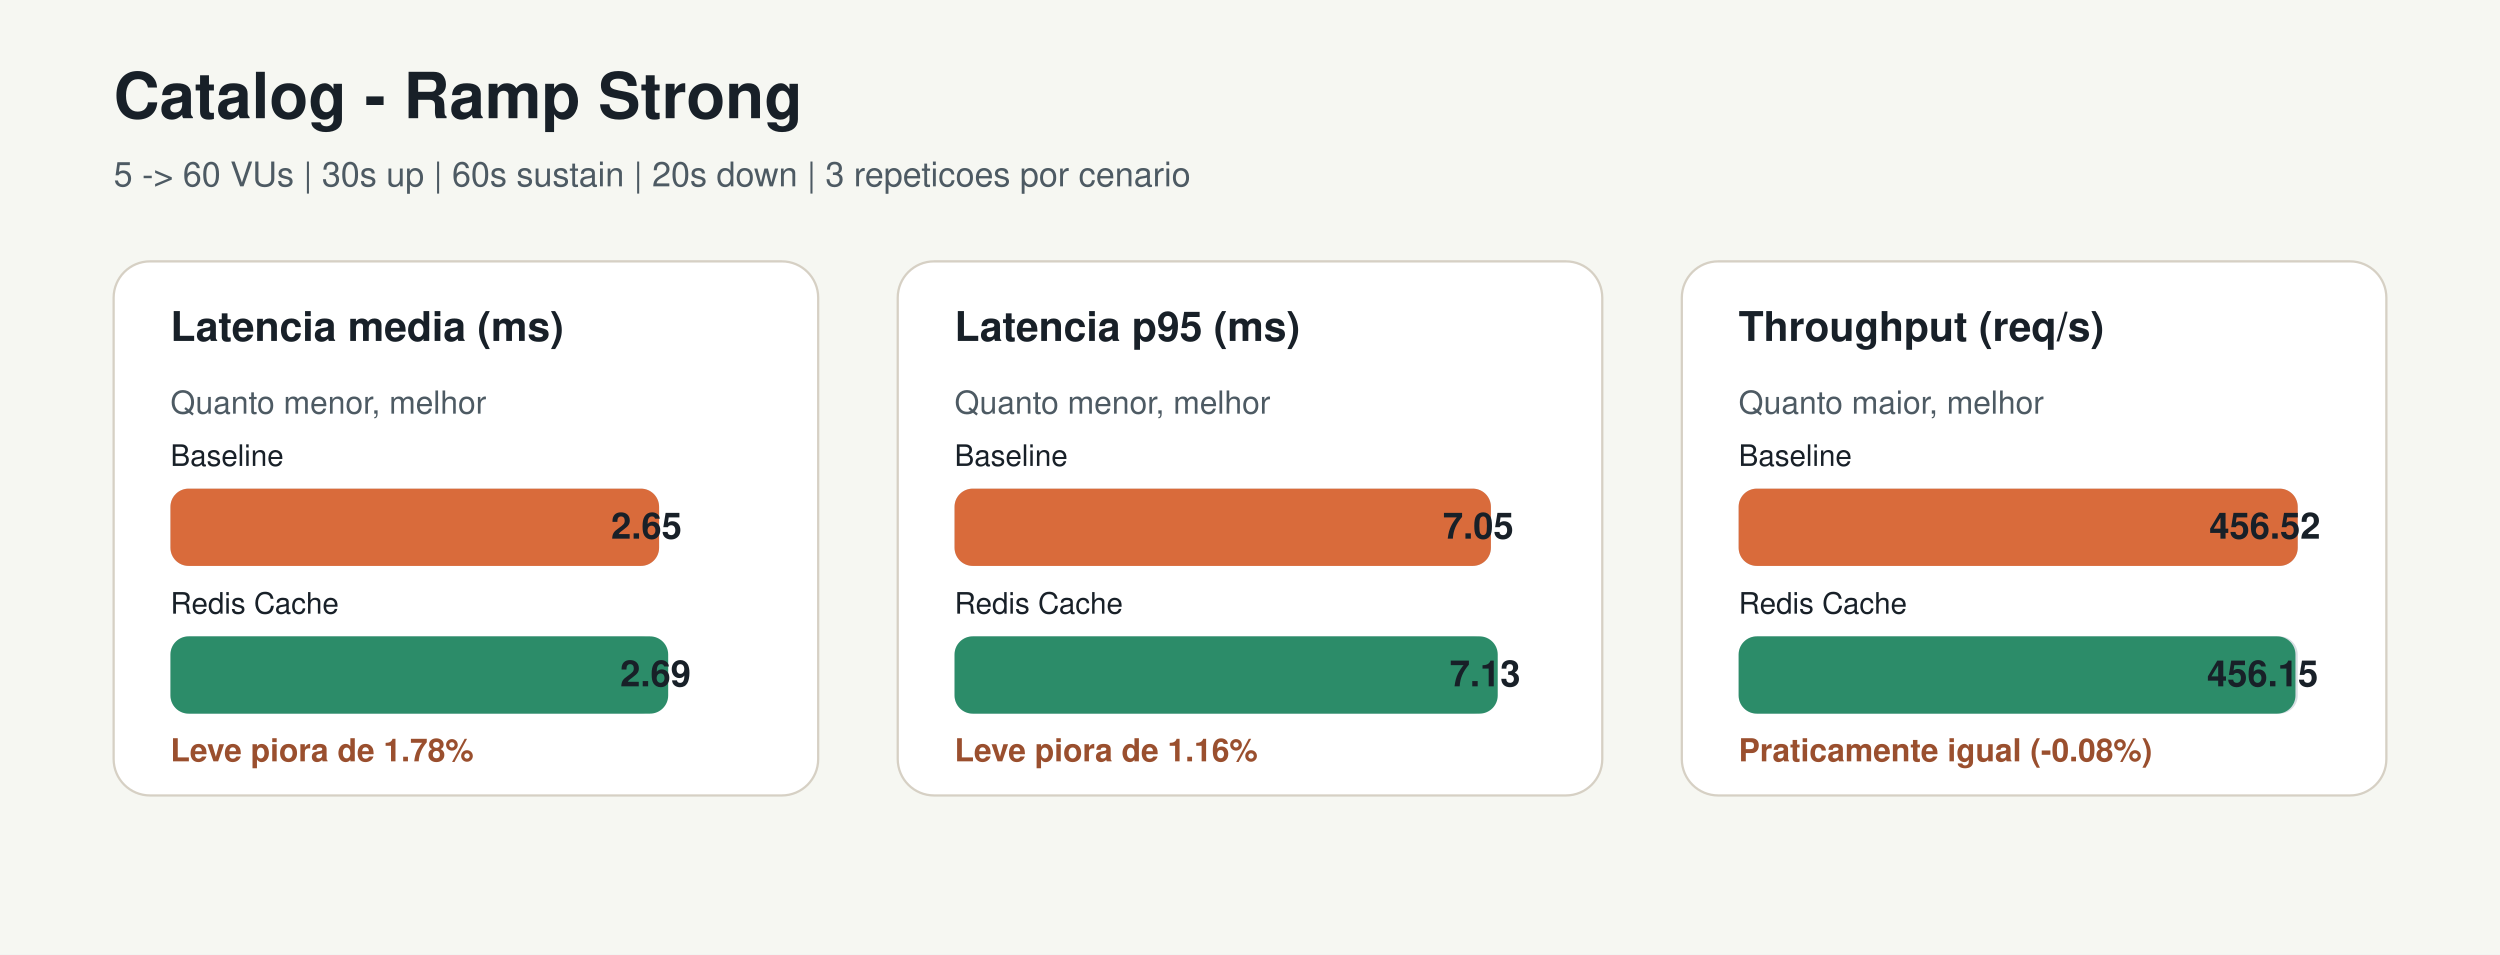
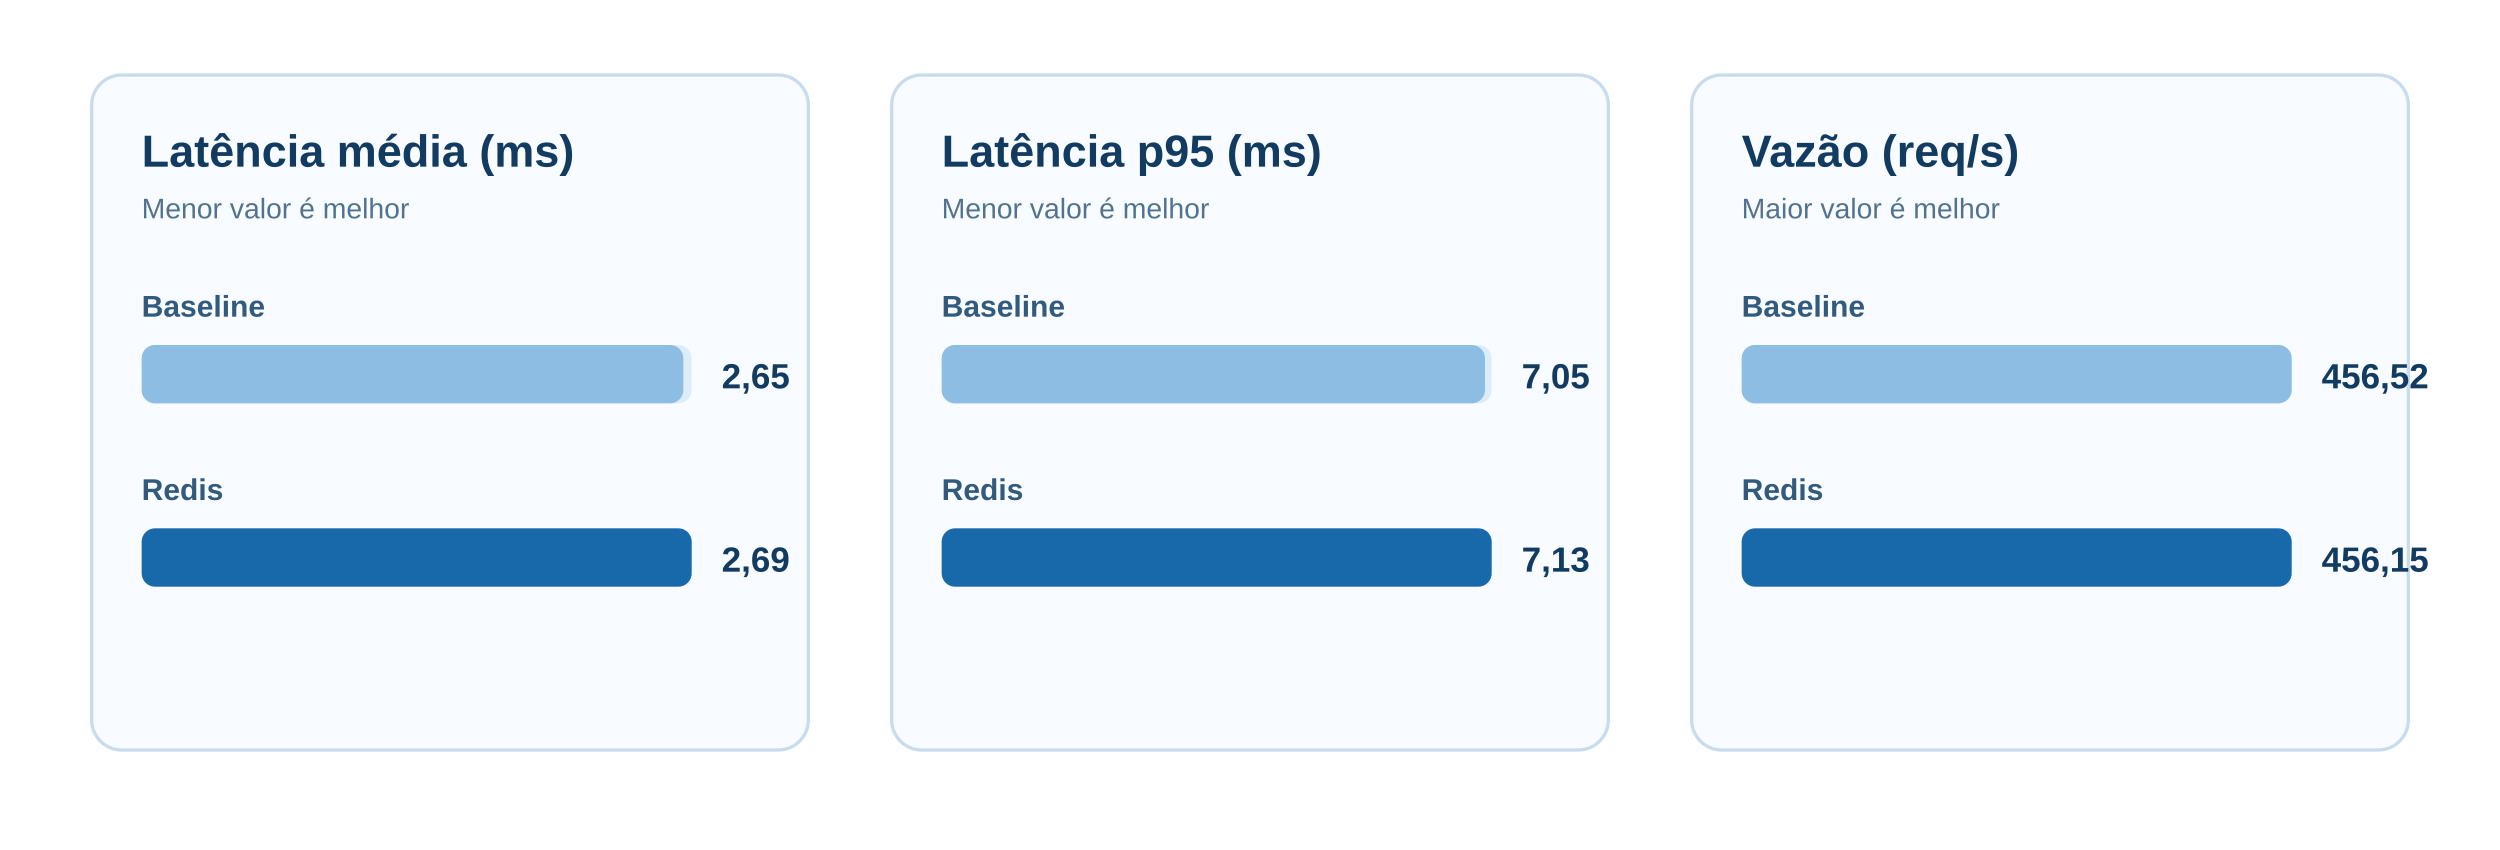
- <svg xmlns="http://www.w3.org/2000/svg" width="1100" height="420" viewBox="0 0 1100 420" role="img" aria-labelledby="title desc">
-   <rect width="1100" height="420" fill="#f6f7f2" />
-   <text x="50" y="52" font-family="Helvetica, Arial, sans-serif" font-size="28" font-weight="700" fill="#182028">Catalog - Ramp Strong</text>
-   <text x="50" y="82" font-family="Helvetica, Arial, sans-serif" font-size="15" fill="#4d5a63">5 -&gt; 60 VUs | 30s up | 60s sustain | 20s down | 3 repeticoes por cenario</text>
-   <rect x="50" y="115" width="310" height="235" rx="16" fill="#ffffff" stroke="#d6d0c4" />
-   <text x="75" y="150" font-family="Helvetica, Arial, sans-serif" font-size="18" font-weight="700" fill="#182028">Latencia media (ms)</text>
-   <text x="75" y="182" font-family="Helvetica, Arial, sans-serif" font-size="14" fill="#4d5a63">Quanto menor, melhor</text>
-   <rect x="75" y="215" width="215" height="34" rx="8" fill="#d8dee3" />
-   <rect x="75" y="215" width="215" height="34" rx="8" fill="#d96b3b" />
-   <text x="300" y="237" text-anchor="end" font-family="Helvetica, Arial, sans-serif" font-size="16" font-weight="700" fill="#182028">2.65</text>
-   <text x="75" y="205" font-family="Helvetica, Arial, sans-serif" font-size="13" fill="#182028">Baseline</text>
-   <rect x="75" y="280" width="215" height="34" rx="8" fill="#d8dee3" />
-   <rect x="75" y="280" width="219" height="34" rx="8" fill="#2c8c69" />
-   <text x="304" y="302" text-anchor="end" font-family="Helvetica, Arial, sans-serif" font-size="16" font-weight="700" fill="#182028">2.69</text>
-   <text x="75" y="270" font-family="Helvetica, Arial, sans-serif" font-size="13" fill="#182028">Redis Cache</text>
-   <text x="75" y="335" font-family="Helvetica, Arial, sans-serif" font-size="14" font-weight="700" fill="#9a4f2e">Leve piora de 1.78%</text>
-   <rect x="395" y="115" width="310" height="235" rx="16" fill="#ffffff" stroke="#d6d0c4" />
-   <text x="420" y="150" font-family="Helvetica, Arial, sans-serif" font-size="18" font-weight="700" fill="#182028">Latencia p95 (ms)</text>
-   <text x="420" y="182" font-family="Helvetica, Arial, sans-serif" font-size="14" fill="#4d5a63">Quanto menor, melhor</text>
-   <rect x="420" y="215" width="236" height="34" rx="8" fill="#d8dee3" />
-   <rect x="420" y="215" width="236" height="34" rx="8" fill="#d96b3b" />
-   <text x="666" y="237" text-anchor="end" font-family="Helvetica, Arial, sans-serif" font-size="16" font-weight="700" fill="#182028">7.05</text>
-   <text x="420" y="205" font-family="Helvetica, Arial, sans-serif" font-size="13" fill="#182028">Baseline</text>
-   <rect x="420" y="280" width="236" height="34" rx="8" fill="#d8dee3" />
-   <rect x="420" y="280" width="239" height="34" rx="8" fill="#2c8c69" />
-   <text x="669" y="302" text-anchor="end" font-family="Helvetica, Arial, sans-serif" font-size="16" font-weight="700" fill="#182028">7.13</text>
-   <text x="420" y="270" font-family="Helvetica, Arial, sans-serif" font-size="13" fill="#182028">Redis Cache</text>
-   <text x="420" y="335" font-family="Helvetica, Arial, sans-serif" font-size="14" font-weight="700" fill="#9a4f2e">Leve piora de 1.16%</text>
-   <rect x="740" y="115" width="310" height="235" rx="16" fill="#ffffff" stroke="#d6d0c4" />
-   <text x="765" y="150" font-family="Helvetica, Arial, sans-serif" font-size="18" font-weight="700" fill="#182028">Throughput (req/s)</text>
-   <text x="765" y="182" font-family="Helvetica, Arial, sans-serif" font-size="14" fill="#4d5a63">Quanto maior, melhor</text>
-   <rect x="765" y="215" width="246" height="34" rx="8" fill="#d8dee3" />
-   <rect x="765" y="215" width="246" height="34" rx="8" fill="#d96b3b" />
-   <text x="1021" y="237" text-anchor="end" font-family="Helvetica, Arial, sans-serif" font-size="16" font-weight="700" fill="#182028">456.52</text>
-   <text x="765" y="205" font-family="Helvetica, Arial, sans-serif" font-size="13" fill="#182028">Baseline</text>
-   <rect x="765" y="280" width="246" height="34" rx="8" fill="#d8dee3" />
-   <rect x="765" y="280" width="245" height="34" rx="8" fill="#2c8c69" />
-   <text x="1020" y="302" text-anchor="end" font-family="Helvetica, Arial, sans-serif" font-size="16" font-weight="700" fill="#182028">456.15</text>
-   <text x="765" y="270" font-family="Helvetica, Arial, sans-serif" font-size="13" fill="#182028">Redis Cache</text>
-   <text x="765" y="335" font-family="Helvetica, Arial, sans-serif" font-size="14" font-weight="700" fill="#9a4f2e">Praticamente igual (-0.08%)</text>
+ <svg xmlns="http://www.w3.org/2000/svg" width="1500" height="510" viewBox="0 0 1500 510" role="img" aria-label="Gráfico de comparação entre baseline e Redis no endpoint de catálogo">
+   <rect width="1500" height="510" fill="#ffffff" />
+   <g font-family="Arial, Helvetica, sans-serif">
+     <g transform="translate(55 45)">
+       <rect width="430" height="405" rx="18" fill="#f8fbff" stroke="#c9dced" stroke-width="2" />
+       <text x="30" y="55" font-size="27" font-weight="700" fill="#123b61">Latência média (ms)</text>
+       <text x="30" y="86" font-size="17" fill="#52738f">Menor valor é melhor</text>
+       <text x="30" y="145" font-size="18" font-weight="700" fill="#315a7d">Baseline</text>
+       <rect x="30" y="162" width="330" height="35" rx="8" fill="#dcecf8" />
+       <rect x="30" y="162" width="325" height="35" rx="8" fill="#8dbde2" />
+       <text x="378" y="188" font-size="21" font-weight="700" fill="#123b61">2,65</text>
+       <text x="30" y="255" font-size="18" font-weight="700" fill="#315a7d">Redis</text>
+       <rect x="30" y="272" width="330" height="35" rx="8" fill="#dcecf8" />
+       <rect x="30" y="272" width="330" height="35" rx="8" fill="#1769aa" />
+       <text x="378" y="298" font-size="21" font-weight="700" fill="#123b61">2,69</text>
+     </g>
+     <g transform="translate(535 45)">
+       <rect width="430" height="405" rx="18" fill="#f8fbff" stroke="#c9dced" stroke-width="2" />
+       <text x="30" y="55" font-size="27" font-weight="700" fill="#123b61">Latência p95 (ms)</text>
+       <text x="30" y="86" font-size="17" fill="#52738f">Menor valor é melhor</text>
+       <text x="30" y="145" font-size="18" font-weight="700" fill="#315a7d">Baseline</text>
+       <rect x="30" y="162" width="330" height="35" rx="8" fill="#dcecf8" />
+       <rect x="30" y="162" width="326" height="35" rx="8" fill="#8dbde2" />
+       <text x="378" y="188" font-size="21" font-weight="700" fill="#123b61">7,05</text>
+       <text x="30" y="255" font-size="18" font-weight="700" fill="#315a7d">Redis</text>
+       <rect x="30" y="272" width="330" height="35" rx="8" fill="#dcecf8" />
+       <rect x="30" y="272" width="330" height="35" rx="8" fill="#1769aa" />
+       <text x="378" y="298" font-size="21" font-weight="700" fill="#123b61">7,13</text>
+     </g>
+     <g transform="translate(1015 45)">
+       <rect width="430" height="405" rx="18" fill="#f8fbff" stroke="#c9dced" stroke-width="2" />
+       <text x="30" y="55" font-size="27" font-weight="700" fill="#123b61">Vazão (req/s)</text>
+       <text x="30" y="86" font-size="17" fill="#52738f">Maior valor é melhor</text>
+       <text x="30" y="145" font-size="18" font-weight="700" fill="#315a7d">Baseline</text>
+       <rect x="30" y="162" width="330" height="35" rx="8" fill="#dcecf8" />
+       <rect x="30" y="162" width="330" height="35" rx="8" fill="#8dbde2" />
+       <text x="378" y="188" font-size="21" font-weight="700" fill="#123b61">456,52</text>
+       <text x="30" y="255" font-size="18" font-weight="700" fill="#315a7d">Redis</text>
+       <rect x="30" y="272" width="330" height="35" rx="8" fill="#dcecf8" />
+       <rect x="30" y="272" width="330" height="35" rx="8" fill="#1769aa" />
+       <text x="378" y="298" font-size="21" font-weight="700" fill="#123b61">456,15</text>
+     </g>
+   </g>
</svg>
